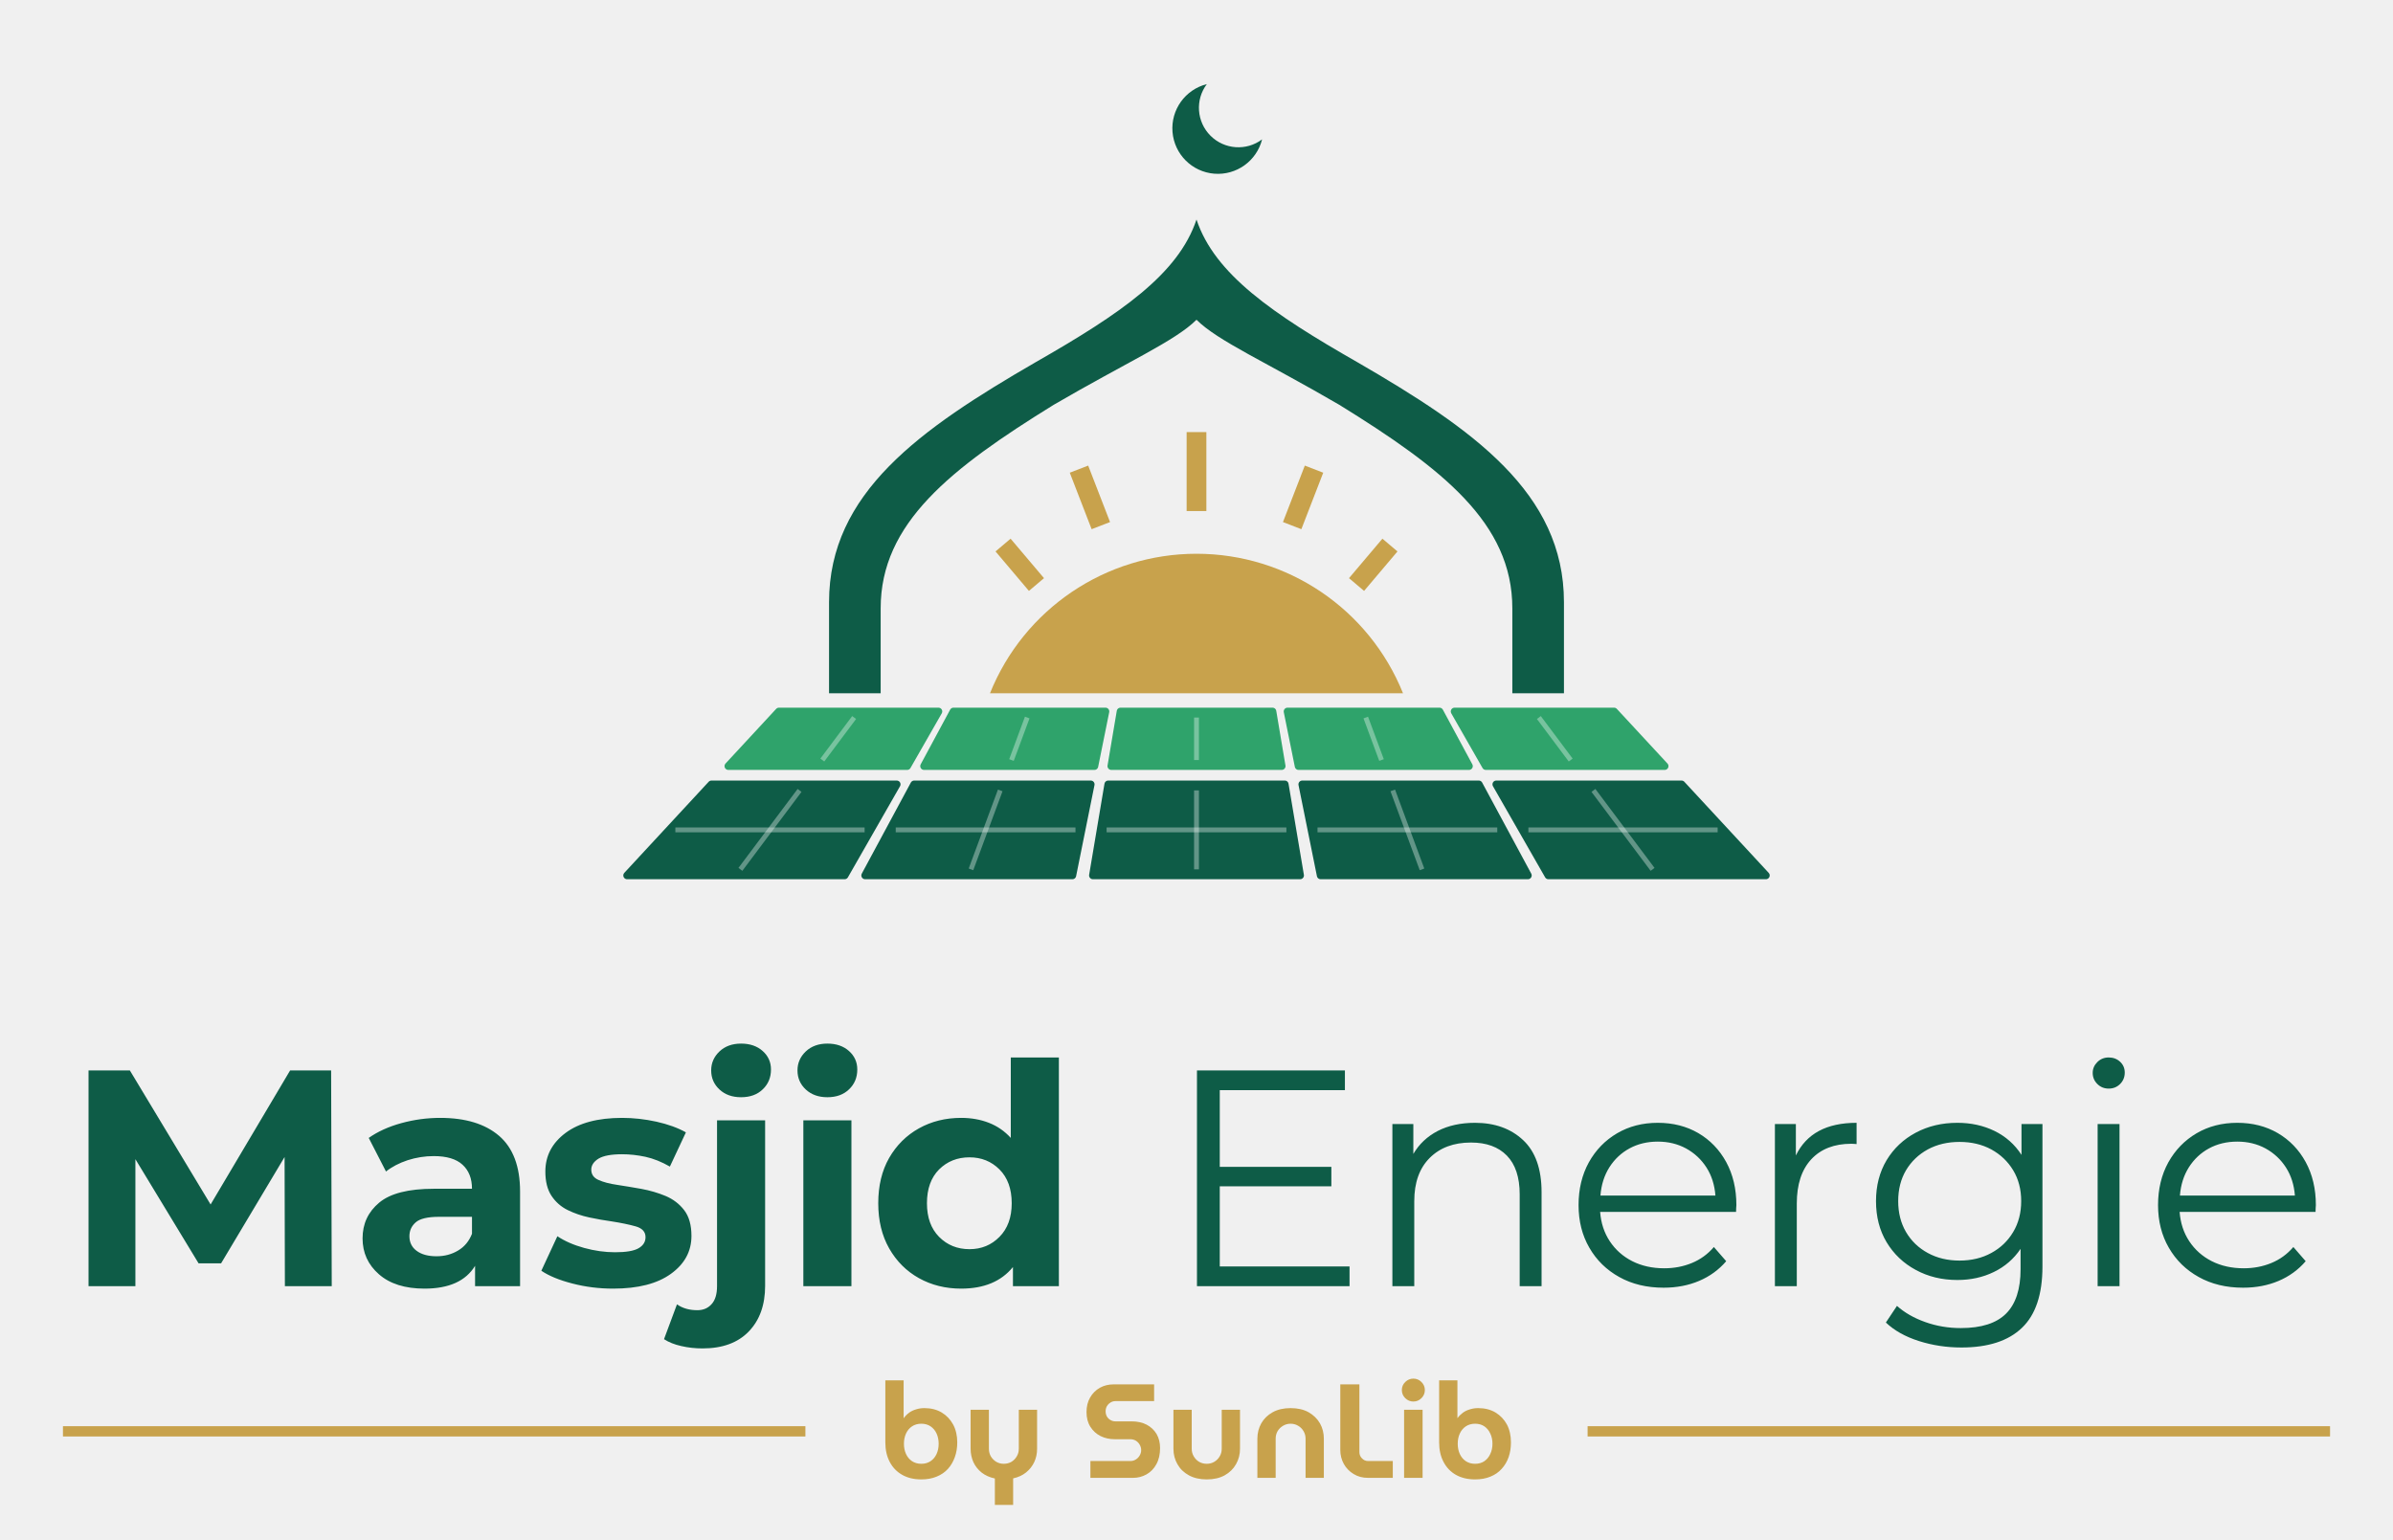
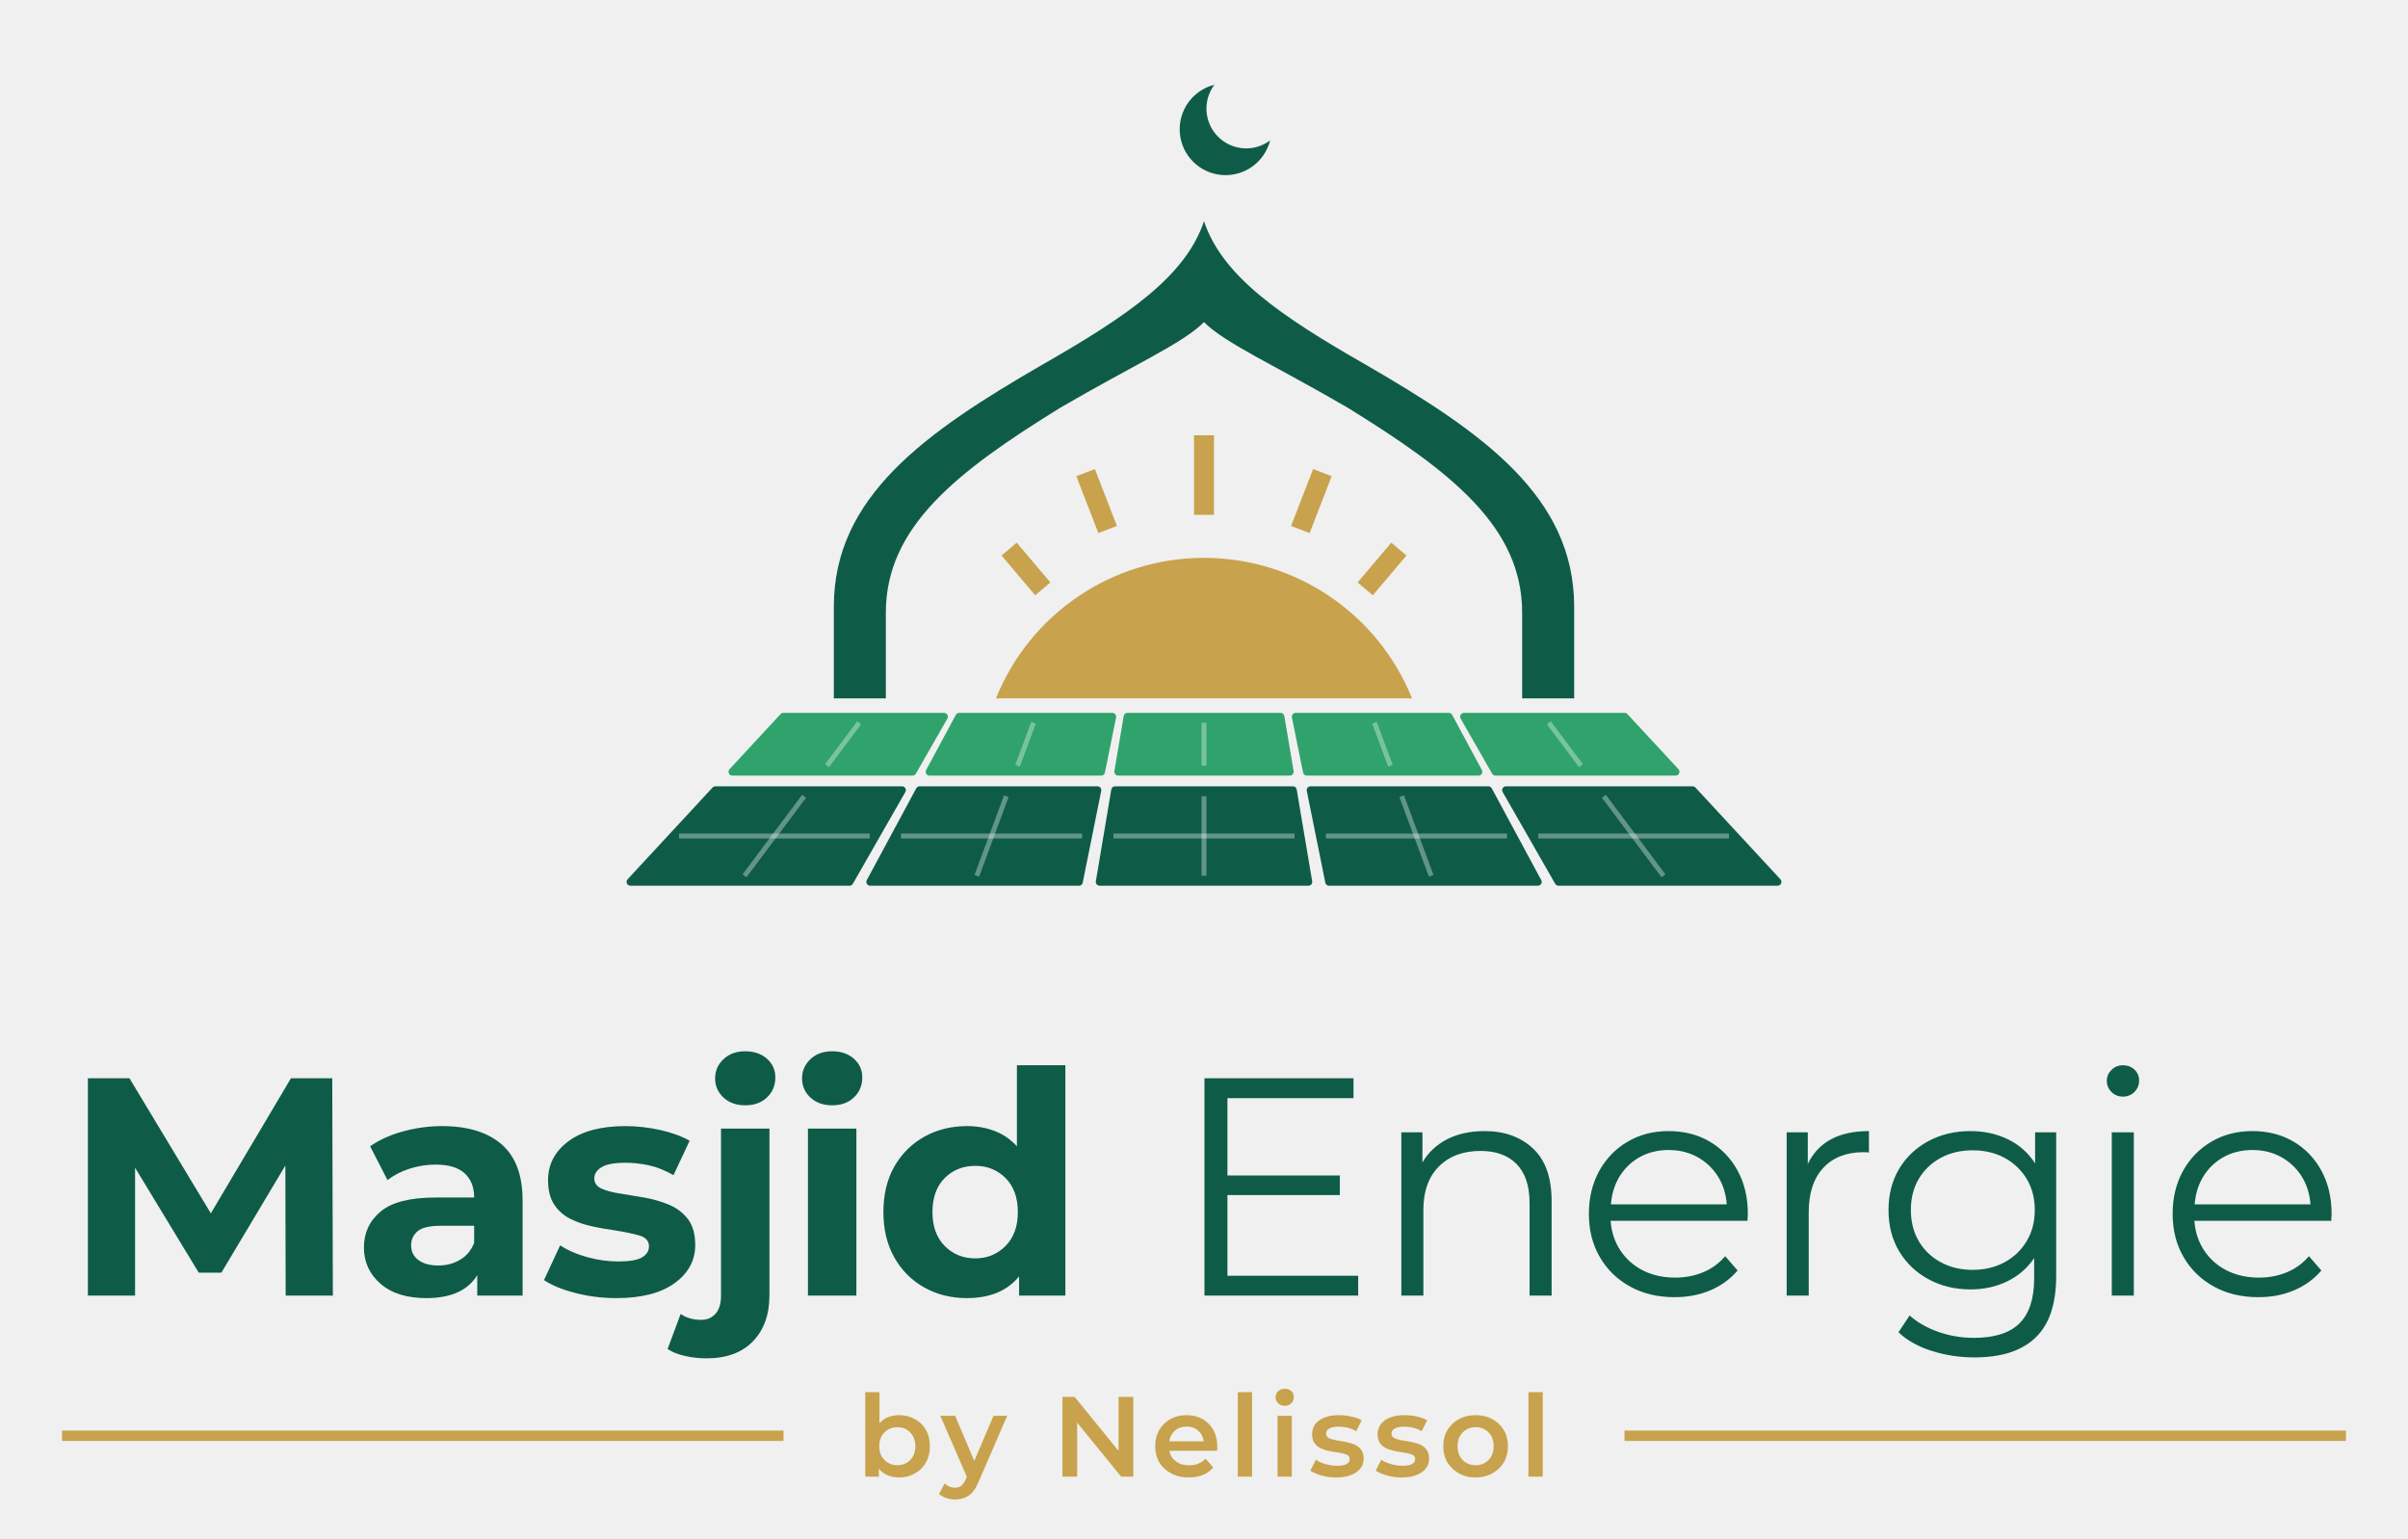
- <svg xmlns="http://www.w3.org/2000/svg" viewBox="-6 -6 232.65 149.85" width="931" height="599">
+ <svg xmlns="http://www.w3.org/2000/svg" viewBox="-6 -6 232.65 148.68" width="931" height="595">
  <svg x="50.325" y="0" width="120" height="81.576" viewBox="0 0 406 276">
    <path d="M206.4 7.4A15 15 0 1 0 224.6 25.6A13 13 0 0 1 206.4 7.4Z" fill="#0e5c47" />
    <path d="M82 208L82 178C82 142 112 121 150 99C178 83 197 70 203 52C209 70 228 83 256 99C294 121 324 142 324 178L324 208L307 208L307 180C307 152 284 134 250 113C226 99 210 92 203 85C196 92 180 99 156 113C122 134 99 152 99 180L99 208Z" fill="#0e5c47" />
    <g stroke="#c8a24c" stroke-width="6.5">
      <line x1="203" y1="148" x2="203" y2="122" />
      <line x1="171.5" y1="152.8" x2="164.3" y2="134.2" />
      <line x1="234.5" y1="152.8" x2="241.7" y2="134.2" />
      <line x1="150.3" y1="172.2" x2="139.3" y2="159.2" />
      <line x1="255.7" y1="172.2" x2="266.7" y2="159.2" />
    </g>
    <path d="M135 208A73.3 73.3 0 0 1 271 208Z" fill="#c8a24c" />
    <g fill="#2fa36b" stroke="#2fa36b" stroke-width="2.5" stroke-linejoin="round">
      <polygon points="65.5,214 118.03,214 107.73,232 48.83,232" />
      <polygon points="122.98,214 173.03,214 169.39,232 113.28,232" />
      <polygon points="177.98,214 228.03,214 231.06,232 174.94,232" />
      <polygon points="232.97,214 283.02,214 292.73,232 236.61,232" />
      <polygon points="287.98,214 340.5,214 357.17,232 298.27,232" />
    </g>
    <g fill="#0e5c47" stroke="#0e5c47" stroke-width="2.5" stroke-linejoin="round">
      <polygon points="43.28,238 104.29,238 87.13,268 15.5,268" />
      <polygon points="110.04,238 168.18,238 162.13,268 93.88,268" />
      <polygon points="173.93,238 232.07,238 237.13,268 168.88,268" />
      <polygon points="237.82,238 295.96,238 312.13,268 243.88,268" />
      <polygon points="301.71,238 362.72,238 390.5,268 318.88,268" />
    </g>
    <g stroke="#ffffff" stroke-opacity="0.35" stroke-width="1.6">
      <line x1="90.26" y1="216" x2="79.78" y2="230" />
      <line x1="147.26" y1="216" x2="142.07" y2="230" />
      <line x1="203" y1="216" x2="203" y2="230" />
      <line x1="258.74" y1="216" x2="263.93" y2="230" />
      <line x1="315.74" y1="216" x2="326.22" y2="230" />
      <line x1="72.29" y1="240" x2="52.81" y2="266" />
      <line x1="138.37" y1="240" x2="128.74" y2="266" />
      <line x1="203" y1="240" x2="203" y2="266" />
      <line x1="267.63" y1="240" x2="277.26" y2="266" />
      <line x1="333.71" y1="240" x2="353.19" y2="266" />
      <line x1="31.39" y1="253" x2="93.71" y2="253" />
      <line x1="103.96" y1="253" x2="163.15" y2="253" />
      <line x1="173.4" y1="253" x2="232.6" y2="253" />
      <line x1="242.85" y1="253" x2="302.04" y2="253" />
      <line x1="312.29" y1="253" x2="374.61" y2="253" />
    </g>
  </svg>
  <path fill="#0e5c47" d="M7.05 119.19L2.49 119.19L2.49 98.19L6.51 98.19L14.37 111.24L22.11 98.19L26.10 98.19L26.16 119.19L21.60 119.19L21.57 106.62L15.39 116.97L13.20 116.97L7.05 106.83L7.05 119.19ZM44.49 119.19L40.11 119.19L40.11 117.21Q38.76 119.43 35.19 119.43L35.19 119.43Q32.34 119.43 30.75 118.03Q29.16 116.64 29.16 114.54L29.16 114.54Q29.16 112.41 30.78 111.06Q32.40 109.71 36.09 109.71L36.09 109.71L39.81 109.71L39.81 109.71Q39.81 108.21 38.89 107.37Q37.98 106.53 36.09 106.53L36.09 106.53Q34.80 106.53 33.55 106.93Q32.31 107.34 31.44 108.03L31.44 108.03L29.76 104.76Q31.08 103.83 32.94 103.32Q34.80 102.81 36.72 102.81L36.72 102.81Q40.41 102.81 42.45 104.56Q44.49 106.32 44.49 109.98L44.49 109.98L44.49 119.19ZM39.81 114.09L39.81 114.09L39.81 112.44L36.60 112.44Q34.95 112.44 34.33 112.98Q33.72 113.52 33.72 114.33L33.72 114.33Q33.72 115.23 34.42 115.75Q35.13 116.28 36.36 116.28L36.36 116.28Q37.53 116.28 38.46 115.72Q39.39 115.17 39.81 114.09ZM53.55 119.43L53.55 119.43Q51.48 119.43 49.57 118.93Q47.67 118.44 46.56 117.69L46.56 117.69L48.12 114.33Q49.20 115.05 50.73 115.47Q52.26 115.89 53.73 115.89L53.73 115.89Q55.35 115.89 56.02 115.50Q56.70 115.11 56.70 114.42L56.70 114.42Q56.70 113.64 55.74 113.37Q54.78 113.10 53.43 112.89L53.43 112.89Q52.35 112.74 51.22 112.50Q50.10 112.26 49.12 111.78Q48.15 111.30 47.55 110.40Q46.95 109.50 46.95 108.03L46.95 108.03Q46.95 105.75 48.91 104.28Q50.88 102.81 54.42 102.81L54.42 102.81Q56.07 102.81 57.76 103.18Q59.46 103.56 60.63 104.22L60.63 104.22L59.07 107.55Q57.87 106.86 56.70 106.60Q55.53 106.35 54.42 106.35L54.42 106.35Q52.83 106.35 52.12 106.78Q51.42 107.22 51.42 107.85L51.42 107.85Q51.42 108.54 52.12 108.85Q52.83 109.17 53.94 109.33Q55.05 109.50 56.29 109.72Q57.54 109.95 58.65 110.41Q59.76 110.88 60.46 111.79Q61.17 112.71 61.17 114.30L61.17 114.30Q61.17 116.55 59.17 117.99Q57.18 119.43 53.55 119.43ZM62.25 125.25L62.25 125.25Q61.17 125.25 60.18 125.02Q59.19 124.80 58.50 124.35L58.50 124.35L59.76 120.96Q60.57 121.53 61.74 121.53L61.74 121.53Q62.61 121.53 63.13 120.94Q63.66 120.36 63.66 119.19L63.66 119.19L63.66 103.05L68.34 103.05L68.34 119.16Q68.34 121.95 66.75 123.60Q65.16 125.25 62.25 125.25ZM66.00 100.80L66.00 100.80Q64.71 100.80 63.90 100.05Q63.09 99.30 63.09 98.19L63.09 98.19Q63.09 97.11 63.90 96.34Q64.71 95.58 66.00 95.58L66.00 95.58Q67.29 95.58 68.10 96.30Q68.91 97.02 68.91 98.10L68.91 98.10Q68.91 99.27 68.11 100.03Q67.32 100.80 66.00 100.80ZM76.74 119.19L72.06 119.19L72.06 103.05L76.74 103.05L76.74 119.19ZM74.40 100.80L74.40 100.80Q73.11 100.80 72.30 100.05Q71.49 99.30 71.49 98.19L71.49 98.19Q71.49 97.11 72.30 96.34Q73.11 95.58 74.40 95.58L74.40 95.58Q75.69 95.58 76.50 96.30Q77.31 97.02 77.31 98.10L77.31 98.10Q77.31 99.27 76.51 100.03Q75.72 100.80 74.40 100.80ZM87.42 119.43L87.42 119.43Q85.14 119.43 83.31 118.41Q81.48 117.39 80.41 115.51Q79.35 113.64 79.35 111.12L79.35 111.12Q79.35 108.57 80.41 106.71Q81.48 104.85 83.31 103.83Q85.14 102.81 87.42 102.81L87.42 102.81Q88.89 102.81 90.12 103.29Q91.35 103.77 92.25 104.76L92.25 104.76L92.25 96.93L96.93 96.93L96.93 119.19L92.46 119.19L92.46 117.33Q90.75 119.43 87.42 119.43ZM88.23 115.59L88.23 115.59Q89.97 115.59 91.15 114.39Q92.34 113.19 92.34 111.12L92.34 111.12Q92.34 109.02 91.15 107.83Q89.97 106.65 88.23 106.65L88.23 106.65Q86.46 106.65 85.27 107.83Q84.09 109.02 84.09 111.12L84.09 111.12Q84.09 113.19 85.27 114.39Q86.46 115.59 88.23 115.59Z" />
  <path fill="#0e5c47" d="M125.22 119.19L110.37 119.19L110.37 98.19L124.77 98.19L124.77 100.11L112.59 100.11L112.59 107.58L123.45 107.58L123.45 109.47L112.59 109.47L112.59 117.27L125.22 117.27L125.22 119.19ZM131.52 119.19L129.39 119.19L129.39 103.41L131.43 103.41L131.43 106.32Q132.27 104.88 133.81 104.08Q135.36 103.29 137.43 103.29L137.43 103.29Q140.31 103.29 142.11 104.97Q143.91 106.65 143.91 110.04L143.91 110.04L143.91 119.19L141.78 119.19L141.78 110.25Q141.78 107.76 140.53 106.48Q139.29 105.21 137.04 105.21L137.04 105.21Q134.52 105.21 133.02 106.71Q131.52 108.21 131.52 110.91L131.52 110.91L131.52 119.19ZM155.79 119.34L155.79 119.34Q153.33 119.34 151.47 118.30Q149.61 117.27 148.56 115.45Q147.51 113.64 147.51 111.30L147.51 111.30Q147.51 108.96 148.51 107.14Q149.52 105.33 151.26 104.31Q153.00 103.29 155.22 103.29L155.22 103.29Q157.44 103.29 159.16 104.29Q160.89 105.30 161.88 107.11Q162.87 108.93 162.87 111.30L162.87 111.30Q162.87 111.45 162.85 111.61Q162.84 111.78 162.84 111.96L162.84 111.96L149.61 111.96Q149.73 113.58 150.55 114.82Q151.38 116.07 152.74 116.76Q154.11 117.45 155.85 117.45L155.85 117.45Q157.29 117.45 158.53 116.94Q159.78 116.43 160.68 115.38L160.68 115.38L161.88 116.76Q160.80 118.02 159.24 118.68Q157.68 119.34 155.79 119.34ZM149.64 110.37L149.64 110.37L160.83 110.37Q160.71 108.81 159.96 107.64Q159.21 106.47 157.98 105.79Q156.75 105.12 155.22 105.12L155.22 105.12Q153.69 105.12 152.47 105.78Q151.26 106.44 150.51 107.62Q149.76 108.81 149.64 110.37ZM168.75 119.19L166.62 119.19L166.62 103.41L168.66 103.41L168.66 106.47Q170.19 103.29 174.57 103.29L174.57 103.29L174.57 105.36Q174.42 105.36 174.30 105.34Q174.18 105.33 174.06 105.33L174.06 105.33Q171.57 105.33 170.16 106.84Q168.75 108.36 168.75 111.15L168.75 111.15L168.75 119.19ZM184.77 125.16L184.77 125.16Q182.61 125.16 180.63 124.53Q178.65 123.90 177.42 122.73L177.42 122.73L178.50 121.11Q179.61 122.10 181.24 122.68Q182.88 123.27 184.71 123.27L184.71 123.27Q187.71 123.27 189.12 121.86Q190.53 120.45 190.53 117.54L190.53 117.54L190.53 115.56Q189.54 117.03 187.93 117.81Q186.33 118.59 184.38 118.59L184.38 118.59Q182.13 118.59 180.33 117.61Q178.53 116.64 177.49 114.91Q176.46 113.19 176.46 110.91L176.46 110.91Q176.46 108.66 177.49 106.93Q178.53 105.21 180.33 104.25Q182.13 103.29 184.38 103.29L184.38 103.29Q186.36 103.29 187.99 104.08Q189.63 104.88 190.62 106.41L190.62 106.41L190.62 103.41L192.66 103.41L192.66 117.27Q192.66 121.35 190.66 123.25Q188.67 125.16 184.77 125.16ZM184.59 116.70L184.59 116.70Q186.33 116.70 187.68 115.96Q189.03 115.23 189.81 113.92Q190.59 112.62 190.59 110.91L190.59 110.91Q190.59 109.20 189.81 107.91Q189.03 106.62 187.68 105.88Q186.33 105.15 184.59 105.15L184.59 105.15Q182.85 105.15 181.50 105.88Q180.15 106.62 179.38 107.91Q178.62 109.20 178.62 110.91L178.62 110.91Q178.62 112.62 179.38 113.92Q180.15 115.23 181.50 115.96Q182.85 116.70 184.59 116.70ZM200.16 119.19L198.03 119.19L198.03 103.41L200.16 103.41L200.16 119.19ZM199.11 99.96L199.11 99.96Q198.45 99.96 198.00 99.51Q197.55 99.06 197.55 98.43L197.55 98.43Q197.55 97.83 198.00 97.38Q198.45 96.93 199.11 96.93L199.11 96.93Q199.77 96.93 200.22 97.35Q200.67 97.77 200.67 98.40L200.67 98.40Q200.67 99.06 200.22 99.51Q199.77 99.96 199.11 99.96ZM212.19 119.34L212.19 119.34Q209.73 119.34 207.87 118.30Q206.01 117.27 204.96 115.45Q203.91 113.64 203.91 111.30L203.91 111.30Q203.91 108.96 204.91 107.14Q205.92 105.33 207.66 104.31Q209.40 103.29 211.62 103.29L211.62 103.29Q213.84 103.29 215.56 104.29Q217.29 105.30 218.28 107.11Q219.27 108.93 219.27 111.30L219.27 111.30Q219.27 111.45 219.25 111.61Q219.24 111.78 219.24 111.96L219.24 111.96L206.01 111.96Q206.13 113.58 206.95 114.82Q207.78 116.07 209.14 116.76Q210.51 117.45 212.25 117.45L212.25 117.45Q213.69 117.45 214.93 116.94Q216.18 116.43 217.08 115.38L217.08 115.38L218.28 116.76Q217.20 118.02 215.64 118.68Q214.08 119.34 212.19 119.34ZM206.04 110.37L206.04 110.37L217.23 110.37Q217.11 108.81 216.36 107.64Q215.61 106.47 214.38 105.79Q213.15 105.12 211.62 105.12L211.62 105.12Q210.09 105.12 208.87 105.78Q207.66 106.44 206.91 107.62Q206.16 108.81 206.04 110.37Z" />
-   <path fill="#c8a24c" d="M83.54 138.00L83.54 138.00Q82.47 138.00 81.69 137.56Q80.90 137.12 80.47 136.30Q80.04 135.49 80.04 134.40L80.04 134.40L80.04 128.36L81.82 128.36L81.82 132.03L81.84 132.03Q82.04 131.74 82.35 131.51Q82.65 131.29 83.04 131.18Q83.42 131.06 83.84 131.06L83.84 131.06Q84.81 131.06 85.53 131.49Q86.24 131.92 86.64 132.66Q87.04 133.41 87.04 134.40L87.04 134.40Q87.04 135.18 86.80 135.84Q86.57 136.49 86.13 136.98Q85.68 137.47 85.03 137.73Q84.38 138.00 83.54 138.00ZM83.54 136.48L83.54 136.48Q84.07 136.48 84.45 136.22Q84.83 135.96 85.03 135.52Q85.23 135.08 85.23 134.53L85.23 134.53Q85.23 133.98 85.03 133.54Q84.83 133.10 84.45 132.84Q84.07 132.58 83.54 132.58L83.54 132.58Q83.02 132.58 82.63 132.84Q82.25 133.10 82.05 133.54Q81.85 133.98 81.85 134.53L81.85 134.53Q81.85 135.08 82.05 135.52Q82.25 135.96 82.63 136.22Q83.02 136.48 83.54 136.48ZM92.48 140.48L90.70 140.48L90.70 137.91Q89.95 137.75 89.42 137.34Q88.89 136.92 88.61 136.32Q88.34 135.71 88.34 135.02L88.34 135.02L88.34 131.22L90.12 131.22L90.12 135.02Q90.12 135.43 90.31 135.76Q90.51 136.09 90.84 136.29Q91.17 136.48 91.57 136.48L91.57 136.48Q91.98 136.48 92.31 136.29Q92.64 136.09 92.83 135.76Q93.03 135.43 93.03 135.02L93.03 135.02L93.03 131.22L94.81 131.22L94.81 135.02Q94.81 135.71 94.54 136.30Q94.26 136.90 93.74 137.32Q93.22 137.74 92.48 137.90L92.48 137.90L92.48 140.48ZM104.13 137.85L100.00 137.85L100.00 136.21L103.90 136.21Q104.18 136.21 104.42 136.06Q104.65 135.92 104.79 135.68Q104.94 135.44 104.94 135.15L104.94 135.15Q104.94 134.86 104.79 134.61Q104.65 134.37 104.42 134.23Q104.18 134.09 103.90 134.09L103.90 134.09L102.38 134.09Q101.61 134.09 100.98 133.78Q100.36 133.46 99.99 132.87Q99.62 132.28 99.62 131.45L99.62 131.45Q99.62 130.63 99.97 130.03Q100.32 129.42 100.92 129.08Q101.52 128.75 102.25 128.75L102.25 128.75L106.20 128.75L106.20 130.38L102.43 130.38Q102.17 130.38 101.95 130.52Q101.73 130.66 101.60 130.88Q101.48 131.10 101.48 131.37L101.48 131.37Q101.48 131.64 101.60 131.87Q101.73 132.09 101.95 132.22Q102.17 132.35 102.43 132.35L102.43 132.35L104.00 132.35Q104.85 132.35 105.47 132.67Q106.09 133.00 106.44 133.58Q106.78 134.17 106.78 134.95L106.78 134.95Q106.78 135.87 106.42 136.52Q106.07 137.17 105.46 137.51Q104.86 137.85 104.13 137.85L104.13 137.85ZM111.32 138.00L111.32 138.00Q110.31 138.00 109.58 137.60Q108.85 137.20 108.47 136.52Q108.08 135.84 108.08 135.02L108.08 135.02L108.08 131.22L109.86 131.22L109.86 135.02Q109.86 135.43 110.06 135.76Q110.25 136.09 110.58 136.29Q110.92 136.48 111.32 136.48L111.32 136.48Q111.72 136.48 112.05 136.29Q112.39 136.09 112.58 135.76Q112.78 135.43 112.78 135.02L112.78 135.02L112.78 131.22L114.56 131.22L114.56 135.02Q114.56 135.84 114.17 136.52Q113.79 137.20 113.07 137.60Q112.35 138.00 111.32 138.00ZM118.03 137.85L116.25 137.85L116.25 134.04Q116.25 133.22 116.63 132.54Q117.01 131.87 117.74 131.46Q118.47 131.06 119.48 131.06L119.48 131.06Q120.51 131.06 121.23 131.46Q121.95 131.87 122.34 132.54Q122.72 133.22 122.72 134.04L122.72 134.04L122.72 137.85L120.94 137.85L120.94 134.04Q120.94 133.63 120.74 133.30Q120.55 132.97 120.22 132.78Q119.89 132.58 119.48 132.58L119.48 132.58Q119.08 132.58 118.75 132.78Q118.42 132.97 118.22 133.30Q118.03 133.63 118.03 134.04L118.03 134.04L118.03 137.85ZM129.43 137.85L127.02 137.85Q126.22 137.85 125.61 137.47Q125.00 137.10 124.66 136.49Q124.32 135.87 124.32 135.13L124.32 135.13L124.32 128.75L126.18 128.75L126.18 135.35Q126.18 135.70 126.43 135.95Q126.67 136.21 127.02 136.21L127.02 136.21L129.43 136.21L129.43 137.85ZM132.33 137.85L130.53 137.85L130.53 131.22L132.33 131.22L132.33 137.85ZM131.43 130.42L131.43 130.42Q130.98 130.42 130.64 130.09Q130.31 129.76 130.31 129.30L130.31 129.30Q130.31 128.85 130.64 128.52Q130.98 128.19 131.43 128.19L131.43 128.19Q131.89 128.19 132.22 128.52Q132.55 128.85 132.55 129.30L132.55 129.30Q132.55 129.76 132.22 130.09Q131.89 130.42 131.43 130.42ZM137.44 138.00L137.44 138.00Q136.37 138.00 135.58 137.56Q134.80 137.12 134.37 136.30Q133.94 135.49 133.94 134.40L133.94 134.40L133.94 128.36L135.72 128.36L135.72 132.03L135.73 132.03Q135.94 131.74 136.25 131.51Q136.55 131.29 136.94 131.18Q137.32 131.06 137.74 131.06L137.74 131.06Q138.71 131.06 139.43 131.49Q140.14 131.92 140.54 132.66Q140.93 133.41 140.93 134.40L140.93 134.40Q140.93 135.18 140.70 135.84Q140.47 136.49 140.02 136.98Q139.58 137.47 138.93 137.73Q138.28 138.00 137.44 138.00ZM137.44 136.48L137.44 136.48Q137.97 136.48 138.35 136.22Q138.72 135.96 138.92 135.52Q139.13 135.08 139.13 134.53L139.13 134.53Q139.13 133.98 138.92 133.54Q138.72 133.10 138.35 132.84Q137.97 132.58 137.44 132.58L137.44 132.58Q136.92 132.58 136.53 132.84Q136.15 133.10 135.95 133.54Q135.75 133.98 135.75 134.53L135.75 134.53Q135.75 135.08 135.95 135.52Q136.15 135.96 136.53 136.22Q136.92 136.48 137.44 136.48Z" />
-   <rect x="0.00" y="132.82" width="72.26" height="1" fill="#c8a24c" />
-   <rect x="148.39" y="132.82" width="72.26" height="1" fill="#c8a24c" />
+   <path fill="#c8a24c" d="M80.86 136.76L80.86 136.76Q80.26 136.76 79.76 136.55Q79.26 136.34 78.91 135.91L78.91 135.91L78.91 136.68L77.60 136.68L77.60 128.52L78.97 128.52L78.97 131.52Q79.33 131.12 79.81 130.93Q80.29 130.74 80.86 130.74L80.86 130.74Q81.71 130.74 82.38 131.11Q83.06 131.48 83.45 132.15Q83.84 132.83 83.84 133.74L83.84 133.74Q83.84 134.65 83.45 135.33Q83.06 136.01 82.38 136.38Q81.71 136.76 80.86 136.76ZM80.70 135.58L80.70 135.58Q81.20 135.58 81.59 135.35Q81.98 135.13 82.21 134.71Q82.44 134.30 82.44 133.74L82.44 133.74Q82.44 133.18 82.21 132.77Q81.98 132.36 81.59 132.13Q81.20 131.90 80.70 131.90L80.70 131.90Q80.21 131.90 79.81 132.13Q79.41 132.36 79.18 132.77Q78.95 133.18 78.95 133.74L78.95 133.74Q78.95 134.30 79.18 134.71Q79.41 135.13 79.81 135.35Q80.21 135.58 80.70 135.58ZM86.29 138.89L86.29 138.89Q85.86 138.89 85.43 138.75Q85.00 138.60 84.72 138.35L84.72 138.35L85.27 137.34Q85.70 137.75 86.28 137.75L86.28 137.75Q86.64 137.75 86.88 137.56Q87.11 137.37 87.31 136.93L87.31 136.93L87.41 136.69L84.85 130.80L86.28 130.80L88.13 135.16L89.99 130.80L91.31 130.80L88.56 137.15Q88.15 138.15 87.59 138.52Q87.03 138.89 86.29 138.89ZM98.07 136.68L96.65 136.68L96.65 128.98L97.83 128.98L102.07 134.19L102.07 128.98L103.49 128.98L103.49 136.68L102.32 136.68L98.07 131.46L98.07 136.68ZM108.85 136.76L108.85 136.76Q107.87 136.76 107.14 136.36Q106.41 135.97 106.01 135.30Q105.61 134.62 105.61 133.74L105.61 133.74Q105.61 132.86 106.00 132.18Q106.39 131.51 107.07 131.12Q107.76 130.74 108.64 130.74L108.64 130.74Q109.50 130.74 110.17 131.11Q110.84 131.49 111.23 132.17Q111.61 132.86 111.61 133.77L111.61 133.77Q111.61 133.86 111.61 133.97Q111.60 134.08 111.59 134.18L111.59 134.18L106.98 134.18Q107.10 134.82 107.61 135.20Q108.11 135.59 108.88 135.59L108.88 135.59Q109.86 135.59 110.48 134.95L110.48 134.95L111.22 135.80Q110.40 136.76 108.85 136.76ZM106.97 133.27L106.97 133.27L110.30 133.27Q110.21 132.63 109.76 132.23Q109.31 131.84 108.64 131.84L108.64 131.84Q107.97 131.84 107.52 132.23Q107.07 132.62 106.97 133.27ZM114.97 136.68L113.59 136.68L113.59 128.52L114.97 128.52L114.97 136.68ZM118.81 136.68L117.43 136.68L117.43 130.80L118.81 130.80L118.81 136.68ZM118.12 129.84L118.12 129.84Q117.74 129.84 117.49 129.59Q117.24 129.35 117.24 129.01L117.24 129.01Q117.24 128.67 117.49 128.43Q117.74 128.19 118.12 128.19L118.12 128.19Q118.51 128.19 118.76 128.41Q119.00 128.64 119.00 128.98L119.00 128.98Q119.00 129.34 118.76 129.59Q118.51 129.84 118.12 129.84ZM123.08 136.76L123.08 136.76Q122.35 136.76 121.67 136.57Q120.99 136.38 120.60 136.10L120.60 136.10L121.13 135.05Q121.51 135.31 122.07 135.47Q122.62 135.63 123.17 135.63L123.17 135.63Q123.83 135.63 124.12 135.46Q124.40 135.28 124.40 134.98L124.40 134.98Q124.40 134.70 124.14 134.57Q123.88 134.45 123.46 134.38Q123.05 134.31 122.59 134.24Q122.13 134.16 121.72 133.99Q121.30 133.83 121.04 133.49Q120.77 133.16 120.77 132.58L120.77 132.58Q120.77 131.74 121.47 131.24Q122.17 130.74 123.36 130.74L123.36 130.74Q123.94 130.74 124.55 130.87Q125.16 131.00 125.56 131.24L125.56 131.24L125.03 132.29Q124.61 132.05 124.19 131.95Q123.77 131.85 123.35 131.85L123.35 131.85Q122.72 131.85 122.42 132.04Q122.12 132.22 122.12 132.51L122.12 132.51Q122.12 132.81 122.38 132.95Q122.64 133.09 123.06 133.16Q123.47 133.22 123.93 133.31Q124.39 133.39 124.81 133.55Q125.22 133.72 125.48 134.04Q125.75 134.37 125.75 134.94L125.75 134.94Q125.75 135.77 125.03 136.26Q124.32 136.76 123.08 136.76ZM129.41 136.76L129.41 136.76Q128.67 136.76 128.00 136.57Q127.32 136.38 126.92 136.10L126.92 136.10L127.45 135.05Q127.84 135.31 128.39 135.47Q128.95 135.63 129.50 135.63L129.50 135.63Q130.16 135.63 130.44 135.46Q130.73 135.28 130.73 134.98L130.73 134.98Q130.73 134.70 130.47 134.57Q130.20 134.45 129.79 134.38Q129.38 134.31 128.91 134.24Q128.45 134.16 128.04 133.99Q127.63 133.83 127.36 133.49Q127.10 133.16 127.10 132.58L127.10 132.58Q127.10 131.74 127.80 131.24Q128.50 130.74 129.68 130.74L129.68 130.74Q130.27 130.74 130.88 130.87Q131.49 131.00 131.88 131.24L131.88 131.24L131.36 132.29Q130.94 132.05 130.52 131.95Q130.09 131.85 129.67 131.85L129.67 131.85Q129.05 131.85 128.74 132.04Q128.44 132.22 128.44 132.51L128.44 132.51Q128.44 132.81 128.71 132.95Q128.97 133.09 129.38 133.16Q129.79 133.22 130.26 133.31Q130.72 133.39 131.13 133.55Q131.54 133.72 131.81 134.04Q132.07 134.37 132.07 134.94L132.07 134.94Q132.07 135.77 131.36 136.26Q130.64 136.76 129.41 136.76ZM136.56 136.76L136.56 136.76Q135.66 136.76 134.95 136.36Q134.25 135.97 133.84 135.30Q133.44 134.62 133.44 133.74L133.44 133.74Q133.44 132.86 133.84 132.18Q134.25 131.51 134.95 131.12Q135.66 130.74 136.56 130.74L136.56 130.74Q137.47 130.74 138.18 131.12Q138.89 131.51 139.29 132.18Q139.69 132.86 139.69 133.74L139.69 133.74Q139.69 134.62 139.29 135.30Q138.89 135.97 138.18 136.36Q137.47 136.76 136.56 136.76ZM136.56 135.58L136.56 135.58Q137.32 135.58 137.81 135.08Q138.31 134.59 138.31 133.74L138.31 133.74Q138.31 132.89 137.81 132.40Q137.32 131.90 136.56 131.90L136.56 131.90Q136.06 131.90 135.67 132.13Q135.28 132.36 135.05 132.77Q134.82 133.18 134.82 133.74L134.82 133.74Q134.82 134.30 135.05 134.71Q135.28 135.13 135.67 135.35Q136.06 135.58 136.56 135.58ZM143.05 136.68L141.67 136.68L141.67 128.52L143.05 128.52L143.05 136.68Z" />
+   <rect x="0.00" y="132.23" width="69.70" height="1" fill="#c8a24c" />
+   <rect x="150.95" y="132.23" width="69.70" height="1" fill="#c8a24c" />
</svg>
